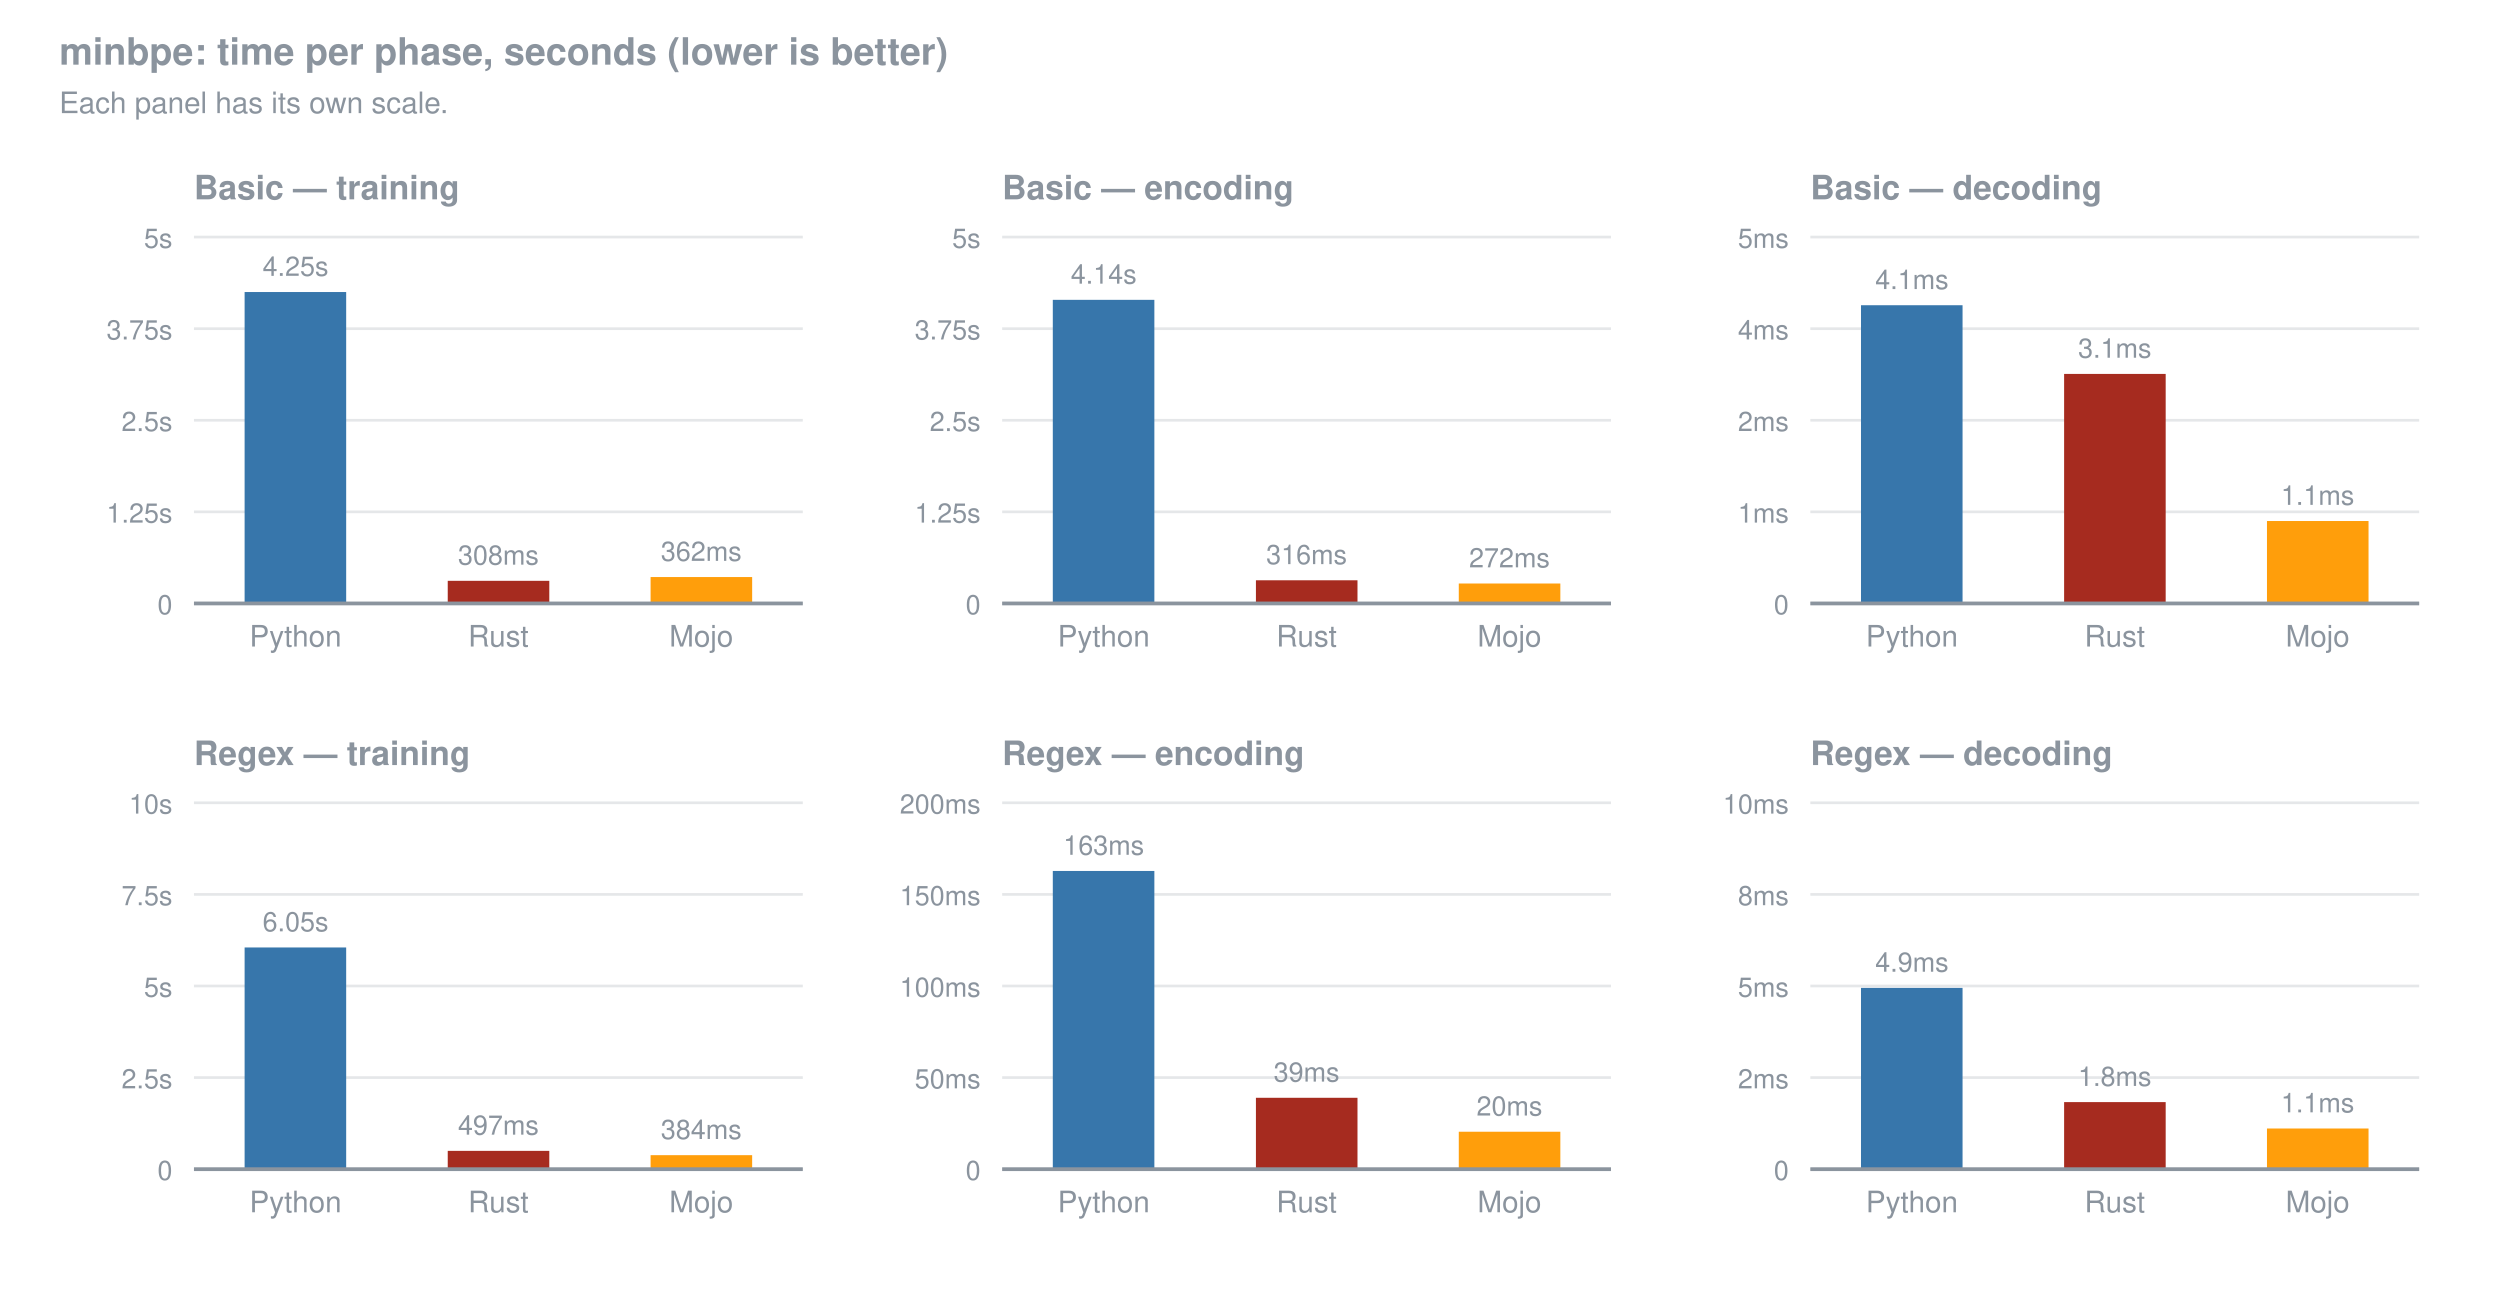
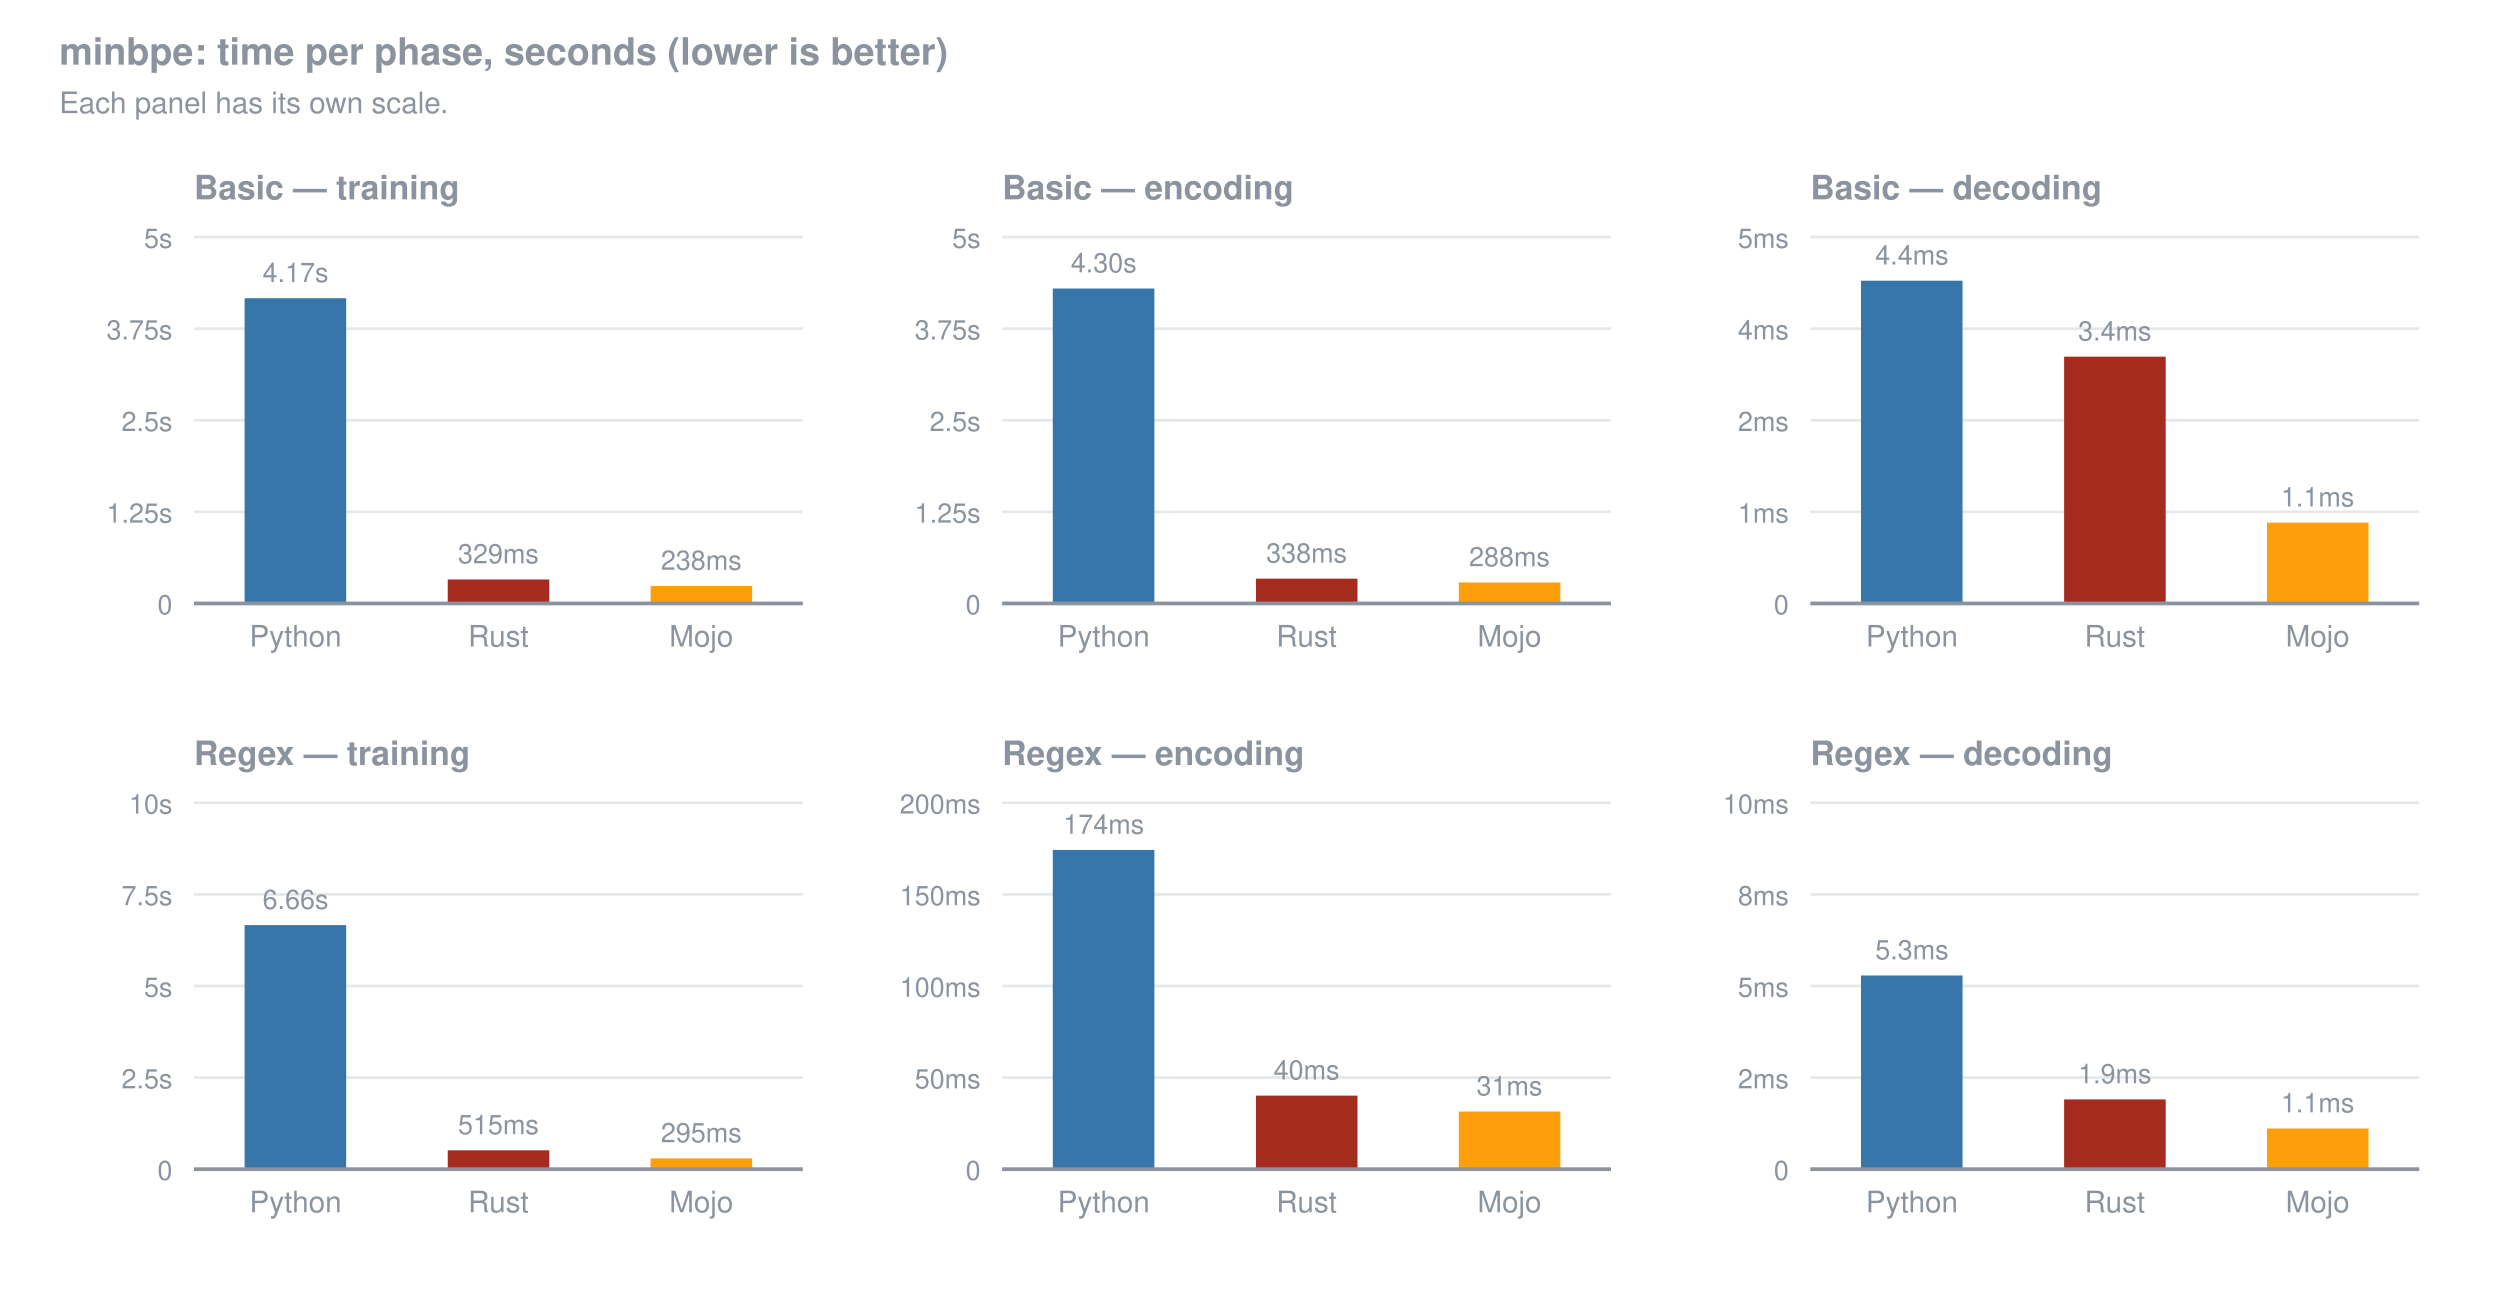
<svg xmlns="http://www.w3.org/2000/svg" width="928" height="484" viewBox="0 0 928 484" font-family="-apple-system,BlinkMacSystemFont,Segoe UI,Helvetica,Arial,sans-serif">
  <text x="22" y="24" font-size="14" font-weight="600" fill="#8b949e">minbpe: time per phase, seconds (lower is better)</text>
  <text x="22" y="42" font-size="11" fill="#8b949e">Each panel has its own scale.</text>
  <text x="72" y="74" font-size="12.5" font-weight="600" fill="#8b949e">Basic — training</text>
  <line x1="72" y1="224.0" x2="298" y2="224.0" stroke="#8b949e" stroke-width="1" stroke-opacity="0.22" />
  <text x="64" y="228.0" font-size="10" fill="#8b949e" text-anchor="end">0</text>
  <line x1="72" y1="190.0" x2="298" y2="190.0" stroke="#8b949e" stroke-width="1" stroke-opacity="0.22" />
  <text x="64" y="194.0" font-size="10" fill="#8b949e" text-anchor="end">1.25s</text>
  <line x1="72" y1="156.0" x2="298" y2="156.0" stroke="#8b949e" stroke-width="1" stroke-opacity="0.22" />
  <text x="64" y="160.0" font-size="10" fill="#8b949e" text-anchor="end">2.5s</text>
  <line x1="72" y1="122.0" x2="298" y2="122.0" stroke="#8b949e" stroke-width="1" stroke-opacity="0.22" />
  <text x="64" y="126.0" font-size="10" fill="#8b949e" text-anchor="end">3.75s</text>
  <line x1="72" y1="88.0" x2="298" y2="88.0" stroke="#8b949e" stroke-width="1" stroke-opacity="0.22" />
  <text x="64" y="92.0" font-size="10" fill="#8b949e" text-anchor="end">5s</text>
-   <rect x="90.8" y="108.4" width="37.7" height="115.6" fill="#3776AB" />
-   <text x="109.7" y="102.4" font-size="10" fill="#8b949e" text-anchor="middle">4.25s</text>
+   <rect x="90.8" y="110.7" width="37.7" height="113.3" fill="#3776AB" />
+   <text x="109.7" y="104.7" font-size="10" fill="#8b949e" text-anchor="middle">4.17s</text>
  <text x="109.7" y="240.0" font-size="11" fill="#8b949e" text-anchor="middle">Python</text>
-   <rect x="166.2" y="215.6" width="37.7" height="8.4" fill="#A62B1F" />
-   <text x="185.0" y="209.6" font-size="10" fill="#8b949e" text-anchor="middle">308ms</text>
+   <rect x="166.2" y="215.1" width="37.7" height="8.9" fill="#A62B1F" />
+   <text x="185.0" y="209.1" font-size="10" fill="#8b949e" text-anchor="middle">329ms</text>
  <text x="185.0" y="240.0" font-size="11" fill="#8b949e" text-anchor="middle">Rust</text>
-   <rect x="241.5" y="214.2" width="37.7" height="9.8" fill="#FF9E0B" />
-   <text x="260.3" y="208.2" font-size="10" fill="#8b949e" text-anchor="middle">362ms</text>
+   <rect x="241.5" y="217.5" width="37.7" height="6.5" fill="#FF9E0B" />
+   <text x="260.3" y="211.5" font-size="10" fill="#8b949e" text-anchor="middle">238ms</text>
  <text x="260.3" y="240.0" font-size="11" fill="#8b949e" text-anchor="middle">Mojo</text>
  <line x1="72" y1="224" x2="298" y2="224" stroke="#8b949e" stroke-width="1.4" />
  <text x="372" y="74" font-size="12.5" font-weight="600" fill="#8b949e">Basic — encoding</text>
  <line x1="372" y1="224.0" x2="598" y2="224.0" stroke="#8b949e" stroke-width="1" stroke-opacity="0.22" />
  <text x="364" y="228.0" font-size="10" fill="#8b949e" text-anchor="end">0</text>
  <line x1="372" y1="190.0" x2="598" y2="190.0" stroke="#8b949e" stroke-width="1" stroke-opacity="0.22" />
  <text x="364" y="194.0" font-size="10" fill="#8b949e" text-anchor="end">1.25s</text>
  <line x1="372" y1="156.0" x2="598" y2="156.0" stroke="#8b949e" stroke-width="1" stroke-opacity="0.22" />
  <text x="364" y="160.0" font-size="10" fill="#8b949e" text-anchor="end">2.5s</text>
  <line x1="372" y1="122.0" x2="598" y2="122.0" stroke="#8b949e" stroke-width="1" stroke-opacity="0.22" />
  <text x="364" y="126.0" font-size="10" fill="#8b949e" text-anchor="end">3.75s</text>
  <line x1="372" y1="88.0" x2="598" y2="88.0" stroke="#8b949e" stroke-width="1" stroke-opacity="0.22" />
  <text x="364" y="92.0" font-size="10" fill="#8b949e" text-anchor="end">5s</text>
-   <rect x="390.8" y="111.3" width="37.7" height="112.7" fill="#3776AB" />
-   <text x="409.7" y="105.3" font-size="10" fill="#8b949e" text-anchor="middle">4.14s</text>
+   <rect x="390.8" y="107.1" width="37.7" height="116.9" fill="#3776AB" />
+   <text x="409.7" y="101.1" font-size="10" fill="#8b949e" text-anchor="middle">4.30s</text>
  <text x="409.7" y="240.0" font-size="11" fill="#8b949e" text-anchor="middle">Python</text>
-   <rect x="466.2" y="215.4" width="37.7" height="8.6" fill="#A62B1F" />
-   <text x="485.0" y="209.4" font-size="10" fill="#8b949e" text-anchor="middle">316ms</text>
+   <rect x="466.2" y="214.8" width="37.7" height="9.2" fill="#A62B1F" />
+   <text x="485.0" y="208.8" font-size="10" fill="#8b949e" text-anchor="middle">338ms</text>
  <text x="485.0" y="240.0" font-size="11" fill="#8b949e" text-anchor="middle">Rust</text>
-   <rect x="541.5" y="216.6" width="37.7" height="7.4" fill="#FF9E0B" />
-   <text x="560.3" y="210.6" font-size="10" fill="#8b949e" text-anchor="middle">272ms</text>
+   <rect x="541.5" y="216.2" width="37.7" height="7.8" fill="#FF9E0B" />
+   <text x="560.3" y="210.2" font-size="10" fill="#8b949e" text-anchor="middle">288ms</text>
  <text x="560.3" y="240.0" font-size="11" fill="#8b949e" text-anchor="middle">Mojo</text>
  <line x1="372" y1="224" x2="598" y2="224" stroke="#8b949e" stroke-width="1.4" />
  <text x="672" y="74" font-size="12.5" font-weight="600" fill="#8b949e">Basic — decoding</text>
  <line x1="672" y1="224.0" x2="898" y2="224.0" stroke="#8b949e" stroke-width="1" stroke-opacity="0.22" />
  <text x="664" y="228.0" font-size="10" fill="#8b949e" text-anchor="end">0</text>
  <line x1="672" y1="190.0" x2="898" y2="190.0" stroke="#8b949e" stroke-width="1" stroke-opacity="0.22" />
  <text x="664" y="194.0" font-size="10" fill="#8b949e" text-anchor="end">1ms</text>
  <line x1="672" y1="156.0" x2="898" y2="156.0" stroke="#8b949e" stroke-width="1" stroke-opacity="0.22" />
  <text x="664" y="160.0" font-size="10" fill="#8b949e" text-anchor="end">2ms</text>
  <line x1="672" y1="122.0" x2="898" y2="122.0" stroke="#8b949e" stroke-width="1" stroke-opacity="0.22" />
  <text x="664" y="126.0" font-size="10" fill="#8b949e" text-anchor="end">4ms</text>
  <line x1="672" y1="88.0" x2="898" y2="88.0" stroke="#8b949e" stroke-width="1" stroke-opacity="0.22" />
  <text x="664" y="92.0" font-size="10" fill="#8b949e" text-anchor="end">5ms</text>
-   <rect x="690.8" y="113.3" width="37.7" height="110.7" fill="#3776AB" />
-   <text x="709.7" y="107.3" font-size="10" fill="#8b949e" text-anchor="middle">4.1ms</text>
+   <rect x="690.8" y="104.2" width="37.7" height="119.8" fill="#3776AB" />
+   <text x="709.7" y="98.2" font-size="10" fill="#8b949e" text-anchor="middle">4.4ms</text>
  <text x="709.7" y="240.0" font-size="11" fill="#8b949e" text-anchor="middle">Python</text>
-   <rect x="766.2" y="138.8" width="37.7" height="85.2" fill="#A62B1F" />
-   <text x="785.0" y="132.8" font-size="10" fill="#8b949e" text-anchor="middle">3.1ms</text>
+   <rect x="766.2" y="132.4" width="37.7" height="91.6" fill="#A62B1F" />
+   <text x="785.0" y="126.4" font-size="10" fill="#8b949e" text-anchor="middle">3.4ms</text>
  <text x="785.0" y="240.0" font-size="11" fill="#8b949e" text-anchor="middle">Rust</text>
-   <rect x="841.5" y="193.4" width="37.7" height="30.6" fill="#FF9E0B" />
-   <text x="860.3" y="187.4" font-size="10" fill="#8b949e" text-anchor="middle">1.1ms</text>
+   <rect x="841.5" y="194.0" width="37.7" height="30.0" fill="#FF9E0B" />
+   <text x="860.3" y="188.0" font-size="10" fill="#8b949e" text-anchor="middle">1.1ms</text>
  <text x="860.3" y="240.0" font-size="11" fill="#8b949e" text-anchor="middle">Mojo</text>
  <line x1="672" y1="224" x2="898" y2="224" stroke="#8b949e" stroke-width="1.4" />
  <text x="72" y="284" font-size="12.5" font-weight="600" fill="#8b949e">Regex — training</text>
  <line x1="72" y1="434.0" x2="298" y2="434.0" stroke="#8b949e" stroke-width="1" stroke-opacity="0.22" />
  <text x="64" y="438.0" font-size="10" fill="#8b949e" text-anchor="end">0</text>
  <line x1="72" y1="400.0" x2="298" y2="400.0" stroke="#8b949e" stroke-width="1" stroke-opacity="0.22" />
  <text x="64" y="404.0" font-size="10" fill="#8b949e" text-anchor="end">2.5s</text>
  <line x1="72" y1="366.0" x2="298" y2="366.0" stroke="#8b949e" stroke-width="1" stroke-opacity="0.22" />
  <text x="64" y="370.0" font-size="10" fill="#8b949e" text-anchor="end">5s</text>
  <line x1="72" y1="332.0" x2="298" y2="332.0" stroke="#8b949e" stroke-width="1" stroke-opacity="0.22" />
  <text x="64" y="336.0" font-size="10" fill="#8b949e" text-anchor="end">7.5s</text>
  <line x1="72" y1="298.0" x2="298" y2="298.0" stroke="#8b949e" stroke-width="1" stroke-opacity="0.22" />
  <text x="64" y="302.0" font-size="10" fill="#8b949e" text-anchor="end">10s</text>
-   <rect x="90.8" y="351.7" width="37.7" height="82.3" fill="#3776AB" />
-   <text x="109.7" y="345.7" font-size="10" fill="#8b949e" text-anchor="middle">6.05s</text>
+   <rect x="90.8" y="343.4" width="37.7" height="90.6" fill="#3776AB" />
+   <text x="109.7" y="337.4" font-size="10" fill="#8b949e" text-anchor="middle">6.66s</text>
  <text x="109.7" y="450.0" font-size="11" fill="#8b949e" text-anchor="middle">Python</text>
-   <rect x="166.2" y="427.2" width="37.7" height="6.8" fill="#A62B1F" />
-   <text x="185.0" y="421.2" font-size="10" fill="#8b949e" text-anchor="middle">497ms</text>
+   <rect x="166.2" y="427.0" width="37.7" height="7.0" fill="#A62B1F" />
+   <text x="185.0" y="421.0" font-size="10" fill="#8b949e" text-anchor="middle">515ms</text>
  <text x="185.0" y="450.0" font-size="11" fill="#8b949e" text-anchor="middle">Rust</text>
-   <rect x="241.5" y="428.8" width="37.7" height="5.2" fill="#FF9E0B" />
-   <text x="260.3" y="422.8" font-size="10" fill="#8b949e" text-anchor="middle">384ms</text>
+   <rect x="241.5" y="430.0" width="37.7" height="4.0" fill="#FF9E0B" />
+   <text x="260.3" y="424.0" font-size="10" fill="#8b949e" text-anchor="middle">295ms</text>
  <text x="260.3" y="450.0" font-size="11" fill="#8b949e" text-anchor="middle">Mojo</text>
  <line x1="72" y1="434" x2="298" y2="434" stroke="#8b949e" stroke-width="1.4" />
  <text x="372" y="284" font-size="12.5" font-weight="600" fill="#8b949e">Regex — encoding</text>
  <line x1="372" y1="434.0" x2="598" y2="434.0" stroke="#8b949e" stroke-width="1" stroke-opacity="0.22" />
  <text x="364" y="438.0" font-size="10" fill="#8b949e" text-anchor="end">0</text>
  <line x1="372" y1="400.0" x2="598" y2="400.0" stroke="#8b949e" stroke-width="1" stroke-opacity="0.22" />
  <text x="364" y="404.0" font-size="10" fill="#8b949e" text-anchor="end">50ms</text>
  <line x1="372" y1="366.0" x2="598" y2="366.0" stroke="#8b949e" stroke-width="1" stroke-opacity="0.22" />
  <text x="364" y="370.0" font-size="10" fill="#8b949e" text-anchor="end">100ms</text>
  <line x1="372" y1="332.0" x2="598" y2="332.0" stroke="#8b949e" stroke-width="1" stroke-opacity="0.22" />
  <text x="364" y="336.0" font-size="10" fill="#8b949e" text-anchor="end">150ms</text>
  <line x1="372" y1="298.0" x2="598" y2="298.0" stroke="#8b949e" stroke-width="1" stroke-opacity="0.22" />
  <text x="364" y="302.0" font-size="10" fill="#8b949e" text-anchor="end">200ms</text>
-   <rect x="390.8" y="323.3" width="37.7" height="110.7" fill="#3776AB" />
-   <text x="409.7" y="317.3" font-size="10" fill="#8b949e" text-anchor="middle">163ms</text>
+   <rect x="390.8" y="315.5" width="37.7" height="118.5" fill="#3776AB" />
+   <text x="409.7" y="309.5" font-size="10" fill="#8b949e" text-anchor="middle">174ms</text>
  <text x="409.7" y="450.0" font-size="11" fill="#8b949e" text-anchor="middle">Python</text>
-   <rect x="466.2" y="407.5" width="37.7" height="26.5" fill="#A62B1F" />
-   <text x="485.0" y="401.5" font-size="10" fill="#8b949e" text-anchor="middle">39ms</text>
+   <rect x="466.2" y="406.7" width="37.7" height="27.3" fill="#A62B1F" />
+   <text x="485.0" y="400.7" font-size="10" fill="#8b949e" text-anchor="middle">40ms</text>
  <text x="485.0" y="450.0" font-size="11" fill="#8b949e" text-anchor="middle">Rust</text>
-   <rect x="541.5" y="420.1" width="37.7" height="13.9" fill="#FF9E0B" />
-   <text x="560.3" y="414.1" font-size="10" fill="#8b949e" text-anchor="middle">20ms</text>
+   <rect x="541.5" y="412.6" width="37.7" height="21.4" fill="#FF9E0B" />
+   <text x="560.3" y="406.6" font-size="10" fill="#8b949e" text-anchor="middle">31ms</text>
  <text x="560.3" y="450.0" font-size="11" fill="#8b949e" text-anchor="middle">Mojo</text>
  <line x1="372" y1="434" x2="598" y2="434" stroke="#8b949e" stroke-width="1.4" />
  <text x="672" y="284" font-size="12.5" font-weight="600" fill="#8b949e">Regex — decoding</text>
  <line x1="672" y1="434.0" x2="898" y2="434.0" stroke="#8b949e" stroke-width="1" stroke-opacity="0.22" />
  <text x="664" y="438.0" font-size="10" fill="#8b949e" text-anchor="end">0</text>
  <line x1="672" y1="400.0" x2="898" y2="400.0" stroke="#8b949e" stroke-width="1" stroke-opacity="0.22" />
  <text x="664" y="404.0" font-size="10" fill="#8b949e" text-anchor="end">2ms</text>
  <line x1="672" y1="366.0" x2="898" y2="366.0" stroke="#8b949e" stroke-width="1" stroke-opacity="0.22" />
  <text x="664" y="370.0" font-size="10" fill="#8b949e" text-anchor="end">5ms</text>
  <line x1="672" y1="332.0" x2="898" y2="332.0" stroke="#8b949e" stroke-width="1" stroke-opacity="0.22" />
  <text x="664" y="336.0" font-size="10" fill="#8b949e" text-anchor="end">8ms</text>
  <line x1="672" y1="298.0" x2="898" y2="298.0" stroke="#8b949e" stroke-width="1" stroke-opacity="0.22" />
  <text x="664" y="302.0" font-size="10" fill="#8b949e" text-anchor="end">10ms</text>
-   <rect x="690.8" y="366.7" width="37.7" height="67.3" fill="#3776AB" />
-   <text x="709.7" y="360.7" font-size="10" fill="#8b949e" text-anchor="middle">4.9ms</text>
+   <rect x="690.8" y="362.1" width="37.7" height="71.9" fill="#3776AB" />
+   <text x="709.7" y="356.1" font-size="10" fill="#8b949e" text-anchor="middle">5.3ms</text>
  <text x="709.7" y="450.0" font-size="11" fill="#8b949e" text-anchor="middle">Python</text>
-   <rect x="766.2" y="409.1" width="37.7" height="24.9" fill="#A62B1F" />
-   <text x="785.0" y="403.1" font-size="10" fill="#8b949e" text-anchor="middle">1.8ms</text>
+   <rect x="766.2" y="408.1" width="37.7" height="25.9" fill="#A62B1F" />
+   <text x="785.0" y="402.1" font-size="10" fill="#8b949e" text-anchor="middle">1.9ms</text>
  <text x="785.0" y="450.0" font-size="11" fill="#8b949e" text-anchor="middle">Rust</text>
  <rect x="841.5" y="418.9" width="37.7" height="15.1" fill="#FF9E0B" />
  <text x="860.3" y="412.9" font-size="10" fill="#8b949e" text-anchor="middle">1.1ms</text>
  <text x="860.3" y="450.0" font-size="11" fill="#8b949e" text-anchor="middle">Mojo</text>
  <line x1="672" y1="434" x2="898" y2="434" stroke="#8b949e" stroke-width="1.4" />
</svg>
